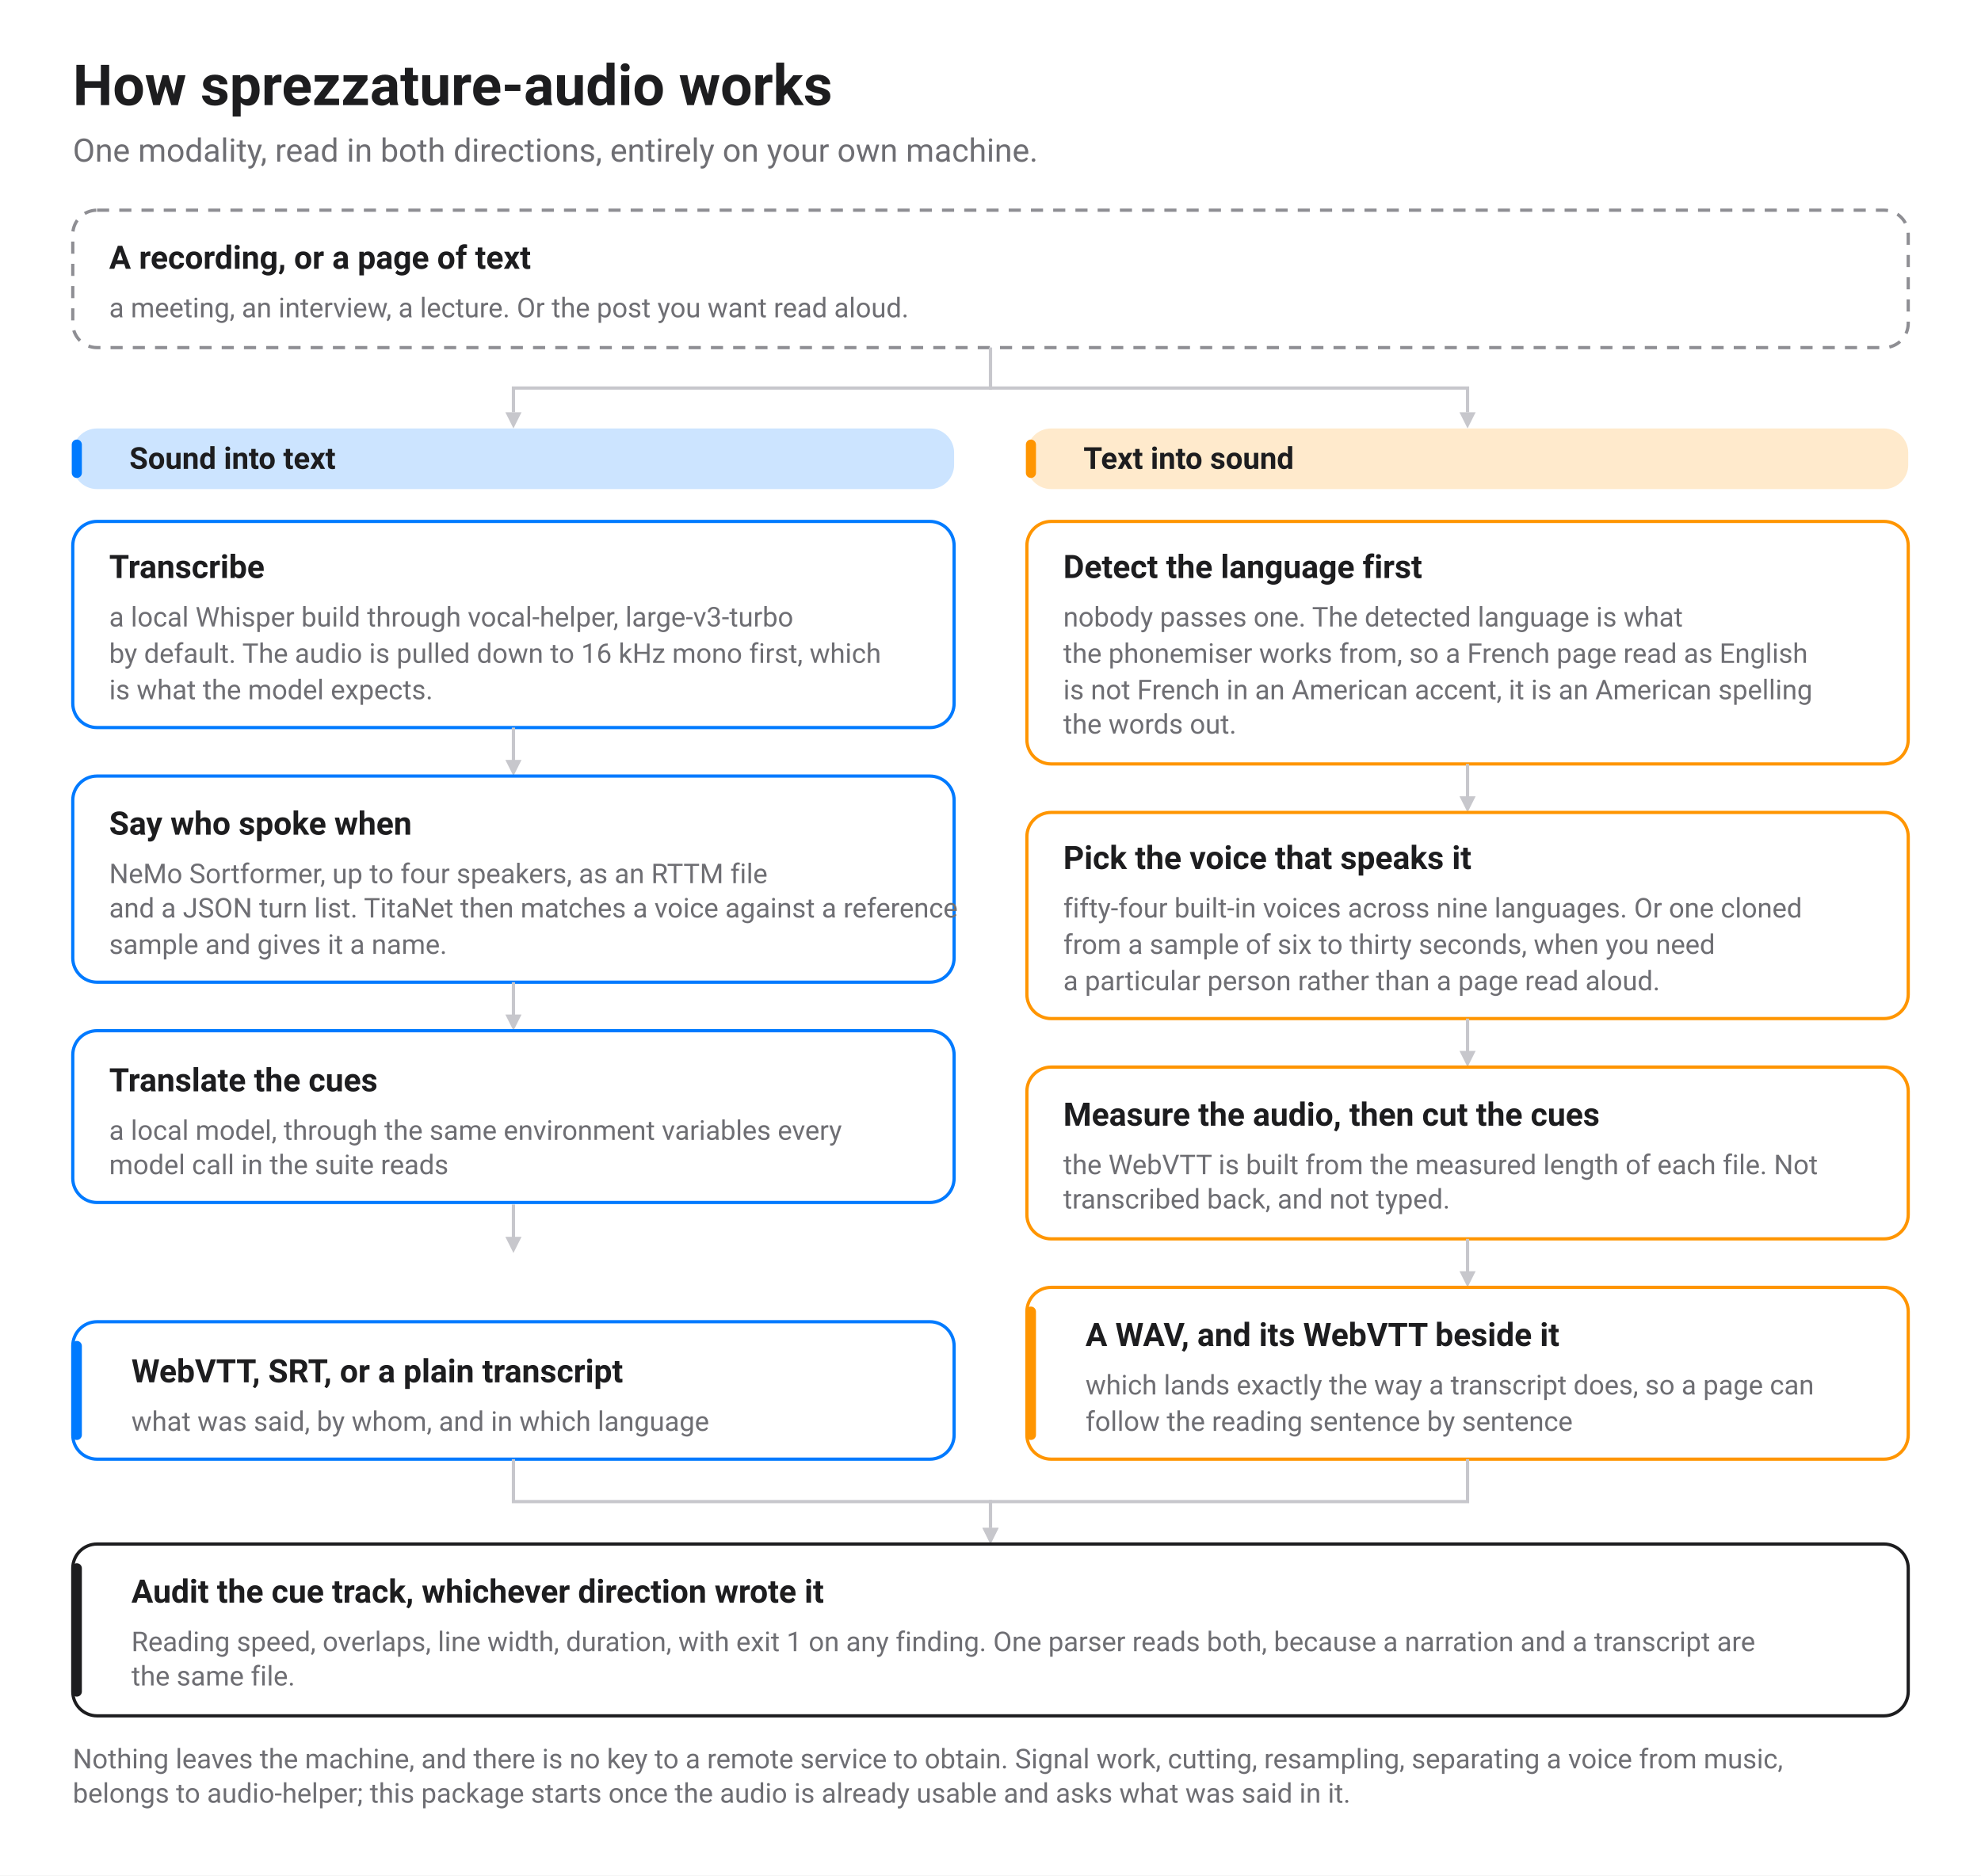
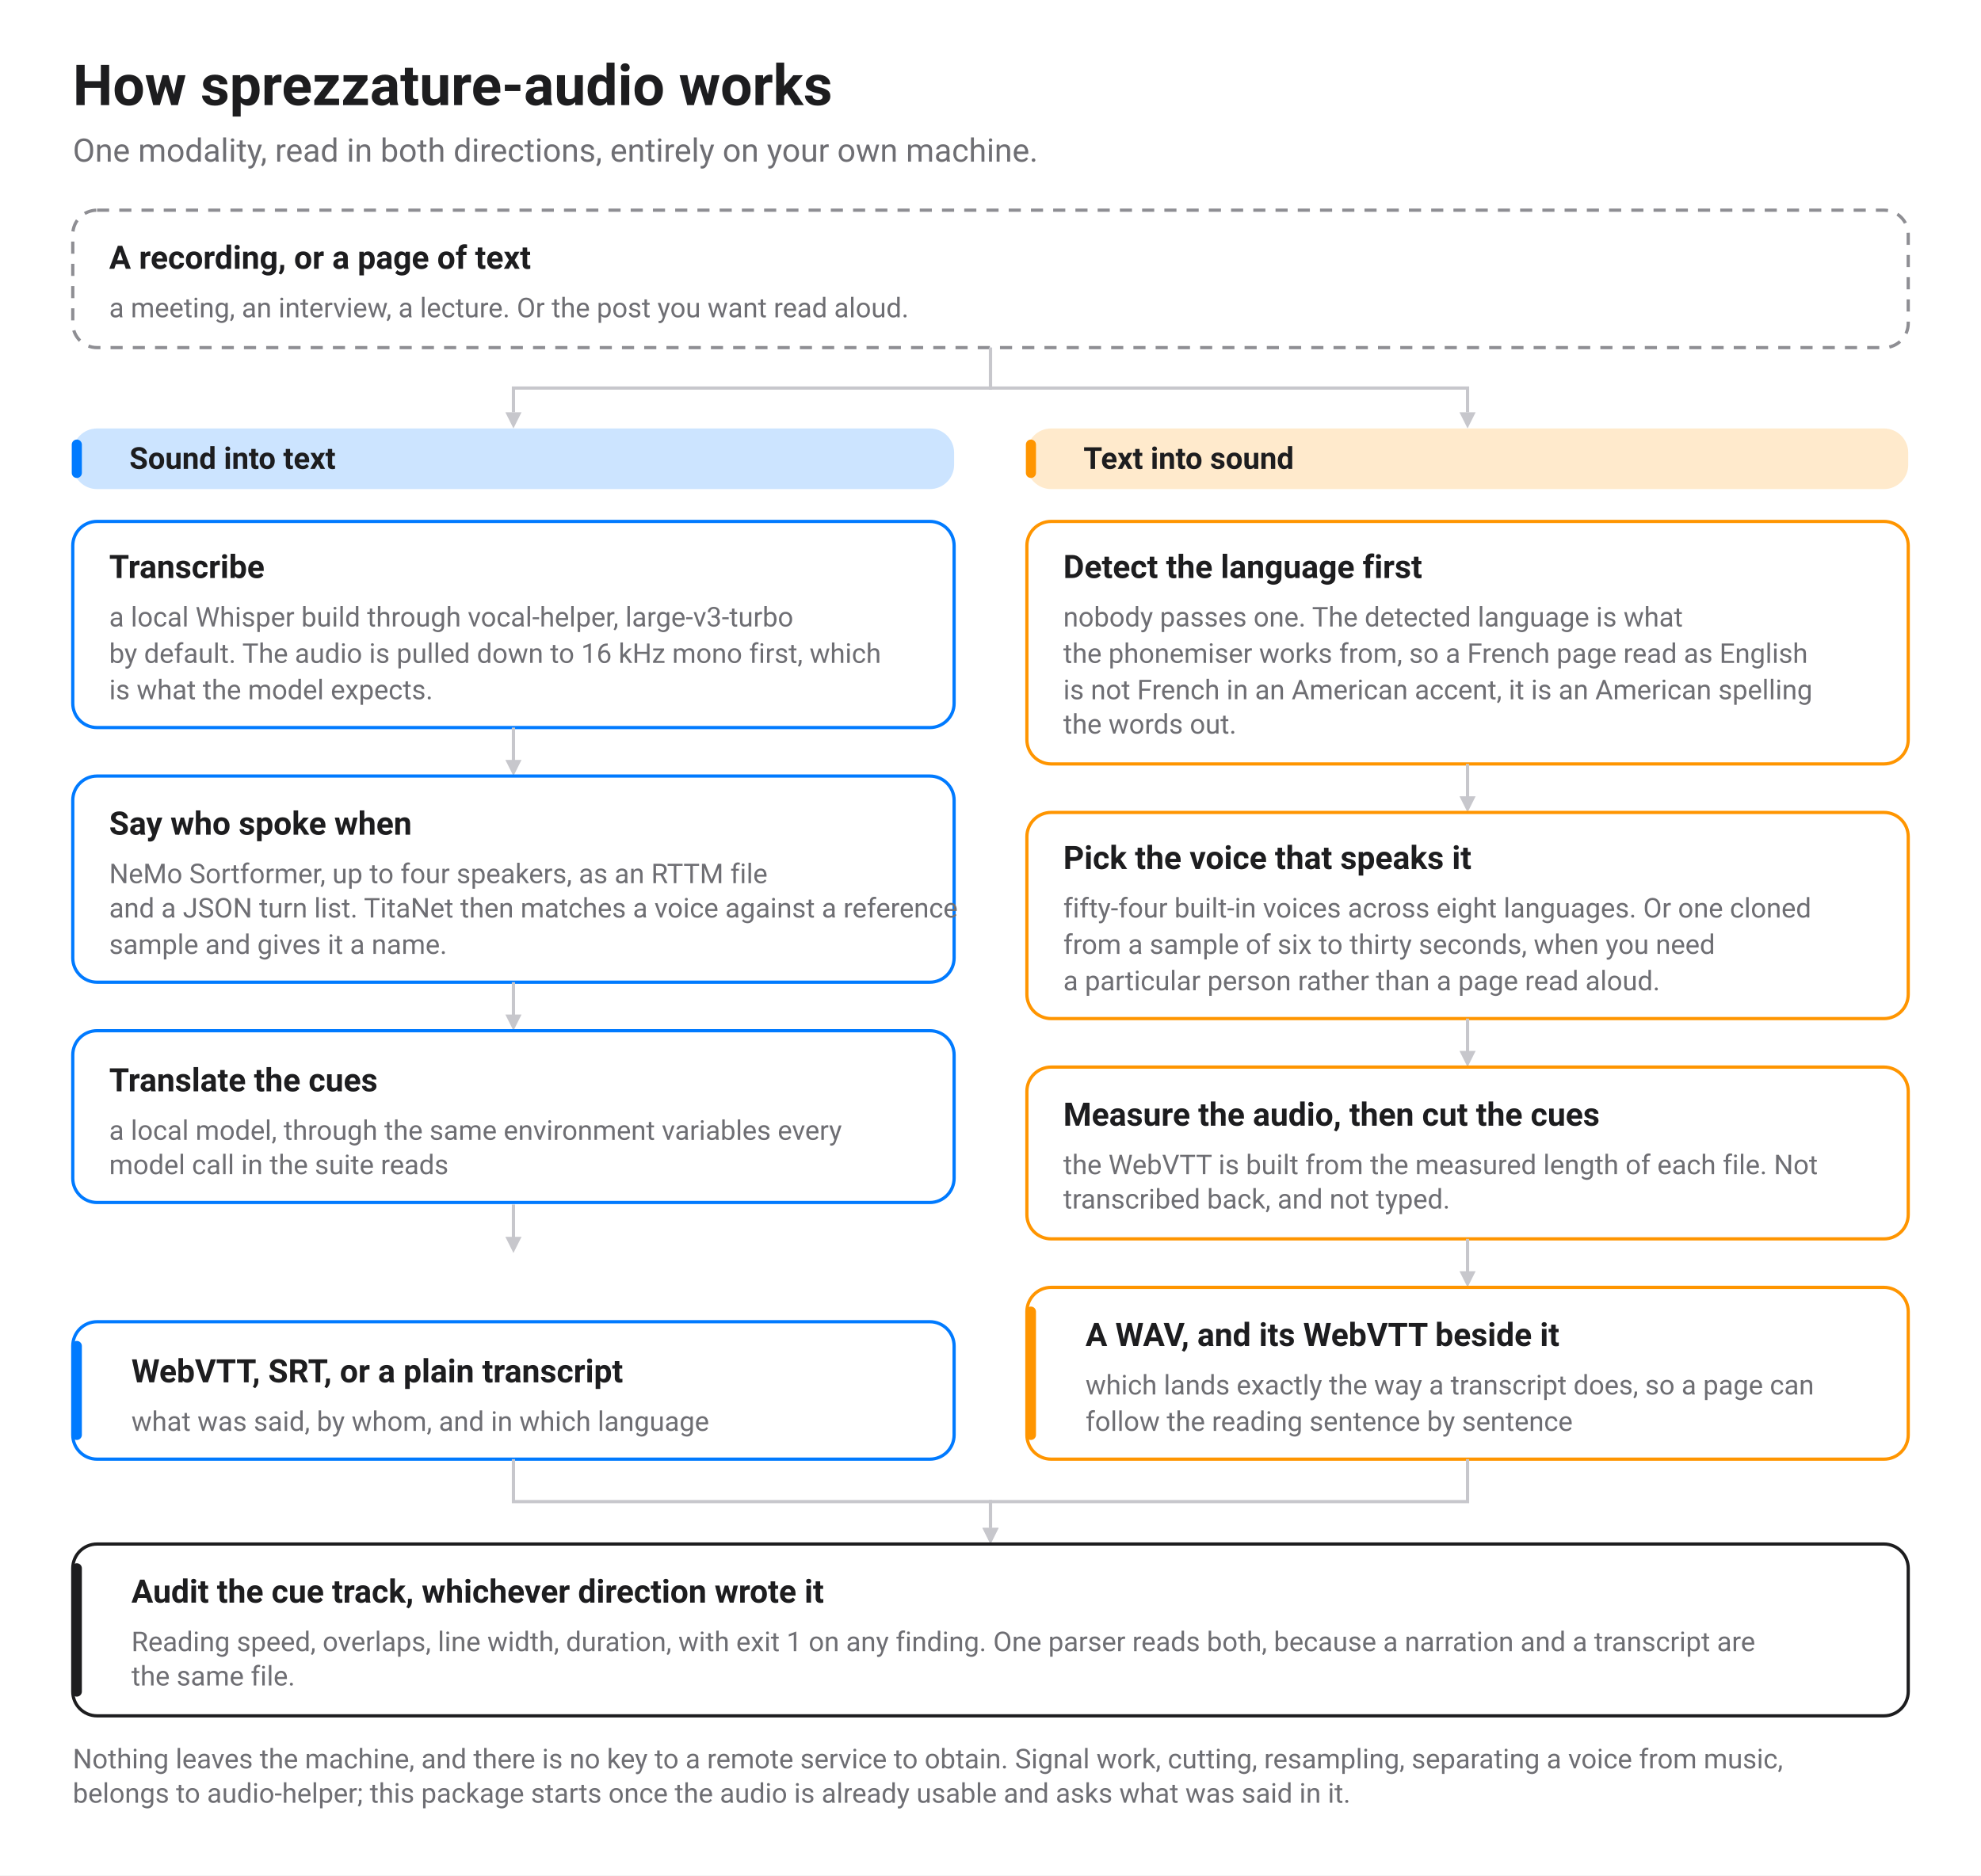
<svg xmlns="http://www.w3.org/2000/svg" width="980" height="928" viewBox="0 0 980 928" font-family="Roboto, Helvetica Neue, Helvetica, Arial, sans-serif" role="img" aria-labelledby="audio-hiw-title audio-hiw-desc">
  <style>@media (prefers-color-scheme: dark){rect[fill="#FFFFFF"]{fill:#141416;}rect.paper{fill:#0B0B0C;}[fill="#1D1D1F"]{fill:#F2F2F7;}[fill="#6E6E73"]{fill:#9C9CA3;}[stroke="#1D1D1F"]{stroke:#F2F2F7;}[stroke="#C7C7CC"]{stroke:#5A5A5E;}[fill="#C7C7CC"]{fill:#5A5A5E;}rect[fill="#CCE4FF"]{fill:#082646;}rect[fill="#FFEACC"]{fill:#462C09;}}</style>
  <rect class="paper" width="980" height="928" fill="#FFFFFF" />
  <text x="36" y="52" font-size="28" font-weight="700" fill="#1D1D1F">How sprezzature-audio works</text>
  <text x="36" y="80" font-size="16" font-weight="400" fill="#6E6E73">One modality, read in both directions, entirely on your own machine.</text>
  <rect x="36" y="104" width="908" height="68" rx="12" fill="#FFFFFF" stroke="#8E8E93" stroke-width="1.6" stroke-dasharray="6 5" />
  <text x="54" y="133" font-size="16" font-weight="600" fill="#1D1D1F">A recording, or a page of text</text>
  <text x="54" y="157" font-size="13.5" font-weight="400" fill="#6E6E73">a meeting, an interview, a lecture. Or the post you want read aloud.</text>
  <path d="M490,172 V192 H254 V204" stroke="#C7C7CC" stroke-width="1.6" fill="none" />
  <path d="M250,204 L254,212 L258,204" fill="#C7C7CC" />
  <path d="M490,172 V192 H726 V204" stroke="#C7C7CC" stroke-width="1.6" fill="none" />
  <path d="M722,204 L726,212 L730,204" fill="#C7C7CC" />
  <rect x="36" y="212" width="436" height="30" rx="12" fill="#CCE4FF" />
  <path d="M38,220 v14" stroke="#007AFF" stroke-width="5" stroke-linecap="round" fill="none" />
  <text x="64" y="232" font-size="15" font-weight="700" fill="#1D1D1F">Sound into text</text>
  <rect x="36" y="258" width="436" height="102" rx="12" fill="#FFFFFF" stroke="#007AFF" stroke-width="1.6" />
  <text x="54" y="286" font-size="16" font-weight="600" fill="#1D1D1F">Transcribe</text>
  <text x="54" y="310" font-size="13.5" font-weight="400" fill="#6E6E73">a local Whisper build through vocal-helper, large-v3-turbo</text>
  <text x="54" y="328" font-size="13.5" font-weight="400" fill="#6E6E73">by default. The audio is pulled down to 16 kHz mono first, which</text>
  <text x="54" y="346" font-size="13.5" font-weight="400" fill="#6E6E73">is what the model expects.</text>
  <path d="M254,360 v17" stroke="#C7C7CC" stroke-width="1.6" fill="none" />
  <path d="M250,376 L254,384 L258,376" fill="#C7C7CC" />
  <rect x="36" y="384" width="436" height="102" rx="12" fill="#FFFFFF" stroke="#007AFF" stroke-width="1.6" />
  <text x="54" y="413" font-size="16" font-weight="600" fill="#1D1D1F">Say who spoke when</text>
  <text x="54" y="437" font-size="13.5" font-weight="400" fill="#6E6E73">NeMo Sortformer, up to four speakers, as an RTTM file</text>
  <text x="54" y="454" font-size="13.5" font-weight="400" fill="#6E6E73">and a JSON turn list. TitaNet then matches a voice against a reference</text>
  <text x="54" y="472" font-size="13.5" font-weight="400" fill="#6E6E73">sample and gives it a name.</text>
  <path d="M254,486 v17" stroke="#C7C7CC" stroke-width="1.6" fill="none" />
  <path d="M250,502 L254,510 L258,502" fill="#C7C7CC" />
  <rect x="36" y="510" width="436" height="85" rx="12" fill="#FFFFFF" stroke="#007AFF" stroke-width="1.6" />
  <text x="54" y="540" font-size="16" font-weight="600" fill="#1D1D1F">Translate the cues</text>
  <text x="54" y="564" font-size="13.5" font-weight="400" fill="#6E6E73">a local model, through the same environment variables every</text>
  <text x="54" y="581" font-size="13.5" font-weight="400" fill="#6E6E73">model call in the suite reads</text>
  <path d="M254,596 v17" stroke="#C7C7CC" stroke-width="1.6" fill="none" />
  <path d="M250,612 L254,620 L258,612" fill="#C7C7CC" />
  <rect x="36" y="654" width="436" height="68" rx="12" fill="#FFFFFF" stroke="#007AFF" stroke-width="1.6" />
  <path d="M38,666 v44" stroke="#007AFF" stroke-width="5" stroke-linecap="round" fill="none" />
  <text x="65" y="684" font-size="16" font-weight="600" fill="#1D1D1F">WebVTT, SRT, or a plain transcript</text>
  <text x="65" y="708" font-size="13.5" font-weight="400" fill="#6E6E73">what was said, by whom, and in which language</text>
  <rect x="508" y="212" width="436" height="30" rx="12" fill="#FFEACC" />
  <path d="M510,220 v14" stroke="#FF9500" stroke-width="5" stroke-linecap="round" fill="none" />
  <text x="536" y="232" font-size="15" font-weight="700" fill="#1D1D1F">Text into sound</text>
  <rect x="508" y="258" width="436" height="120" rx="12" fill="#FFFFFF" stroke="#FF9500" stroke-width="1.6" />
  <text x="526" y="286" font-size="16" font-weight="600" fill="#1D1D1F">Detect the language first</text>
  <text x="526" y="310" font-size="13.5" font-weight="400" fill="#6E6E73">nobody passes one. The detected language is what</text>
  <text x="526" y="328" font-size="13.5" font-weight="400" fill="#6E6E73">the phonemiser works from, so a French page read as English</text>
  <text x="526" y="346" font-size="13.5" font-weight="400" fill="#6E6E73">is not French in an American accent, it is an American spelling</text>
  <text x="526" y="363" font-size="13.5" font-weight="400" fill="#6E6E73">the words out.</text>
  <path d="M726,378 v17" stroke="#C7C7CC" stroke-width="1.6" fill="none" />
  <path d="M722,394 L726,402 L730,394" fill="#C7C7CC" />
  <rect x="508" y="402" width="436" height="102" rx="12" fill="#FFFFFF" stroke="#FF9500" stroke-width="1.6" />
  <text x="526" y="430" font-size="16" font-weight="600" fill="#1D1D1F">Pick the voice that speaks it</text>
-   <text x="526" y="454" font-size="13.5" font-weight="400" fill="#6E6E73">fifty-four built-in voices across nine languages. Or one cloned</text>
+   <text x="526" y="454" font-size="13.5" font-weight="400" fill="#6E6E73">fifty-four built-in voices across eight languages. Or one cloned</text>
  <text x="526" y="472" font-size="13.5" font-weight="400" fill="#6E6E73">from a sample of six to thirty seconds, when you need</text>
  <text x="526" y="490" font-size="13.5" font-weight="400" fill="#6E6E73">a particular person rather than a page read aloud.</text>
  <path d="M726,504 v17" stroke="#C7C7CC" stroke-width="1.6" fill="none" />
  <path d="M722,520 L726,528 L730,520" fill="#C7C7CC" />
  <rect x="508" y="528" width="436" height="85" rx="12" fill="#FFFFFF" stroke="#FF9500" stroke-width="1.6" />
  <text x="526" y="557" font-size="16" font-weight="600" fill="#1D1D1F">Measure the audio, then cut the cues</text>
  <text x="526" y="581" font-size="13.5" font-weight="400" fill="#6E6E73">the WebVTT is built from the measured length of each file. Not</text>
  <text x="526" y="598" font-size="13.5" font-weight="400" fill="#6E6E73">transcribed back, and not typed.</text>
  <path d="M726,613 v17" stroke="#C7C7CC" stroke-width="1.6" fill="none" />
  <path d="M722,629 L726,637 L730,629" fill="#C7C7CC" />
  <rect x="508" y="637" width="436" height="85" rx="12" fill="#FFFFFF" stroke="#FF9500" stroke-width="1.6" />
  <path d="M510,649 v61" stroke="#FF9500" stroke-width="5" stroke-linecap="round" fill="none" />
  <text x="537" y="666" font-size="16" font-weight="600" fill="#1D1D1F">A WAV, and its WebVTT beside it</text>
  <text x="537" y="690" font-size="13.5" font-weight="400" fill="#6E6E73">which lands exactly the way a transcript does, so a page can</text>
  <text x="537" y="708" font-size="13.5" font-weight="400" fill="#6E6E73">follow the reading sentence by sentence</text>
  <path d="M254,722 V743 H490 V756" stroke="#C7C7CC" stroke-width="1.6" fill="none" />
  <path d="M486,756 L490,764 L494,756" fill="#C7C7CC" />
  <path d="M726,722 V743 H490 V756" stroke="#C7C7CC" stroke-width="1.6" fill="none" />
  <path d="M486,756 L490,764 L494,756" fill="#C7C7CC" />
  <rect x="36" y="764" width="908" height="85" rx="12" fill="#FFFFFF" stroke="#1D1D1F" stroke-width="1.6" />
  <path d="M38,776 v61" stroke="#1D1D1F" stroke-width="5" stroke-linecap="round" fill="none" />
  <text x="65" y="793" font-size="16" font-weight="600" fill="#1D1D1F">Audit the cue track, whichever direction wrote it</text>
  <text x="65" y="817" font-size="13.5" font-weight="400" fill="#6E6E73">Reading speed, overlaps, line width, duration, with exit 1 on any finding. One parser reads both, because a narration and a transcript are</text>
  <text x="65" y="834" font-size="13.5" font-weight="400" fill="#6E6E73">the same file.</text>
  <text x="36" y="875" font-size="13.5" font-weight="400" fill="#6E6E73">Nothing leaves the machine, and there is no key to a remote service to obtain. Signal work, cutting, resampling, separating a voice from music,</text>
  <text x="36" y="892" font-size="13.5" font-weight="400" fill="#6E6E73">belongs to audio-helper; this package starts once the audio is already usable and asks what was said in it.</text>
</svg>
